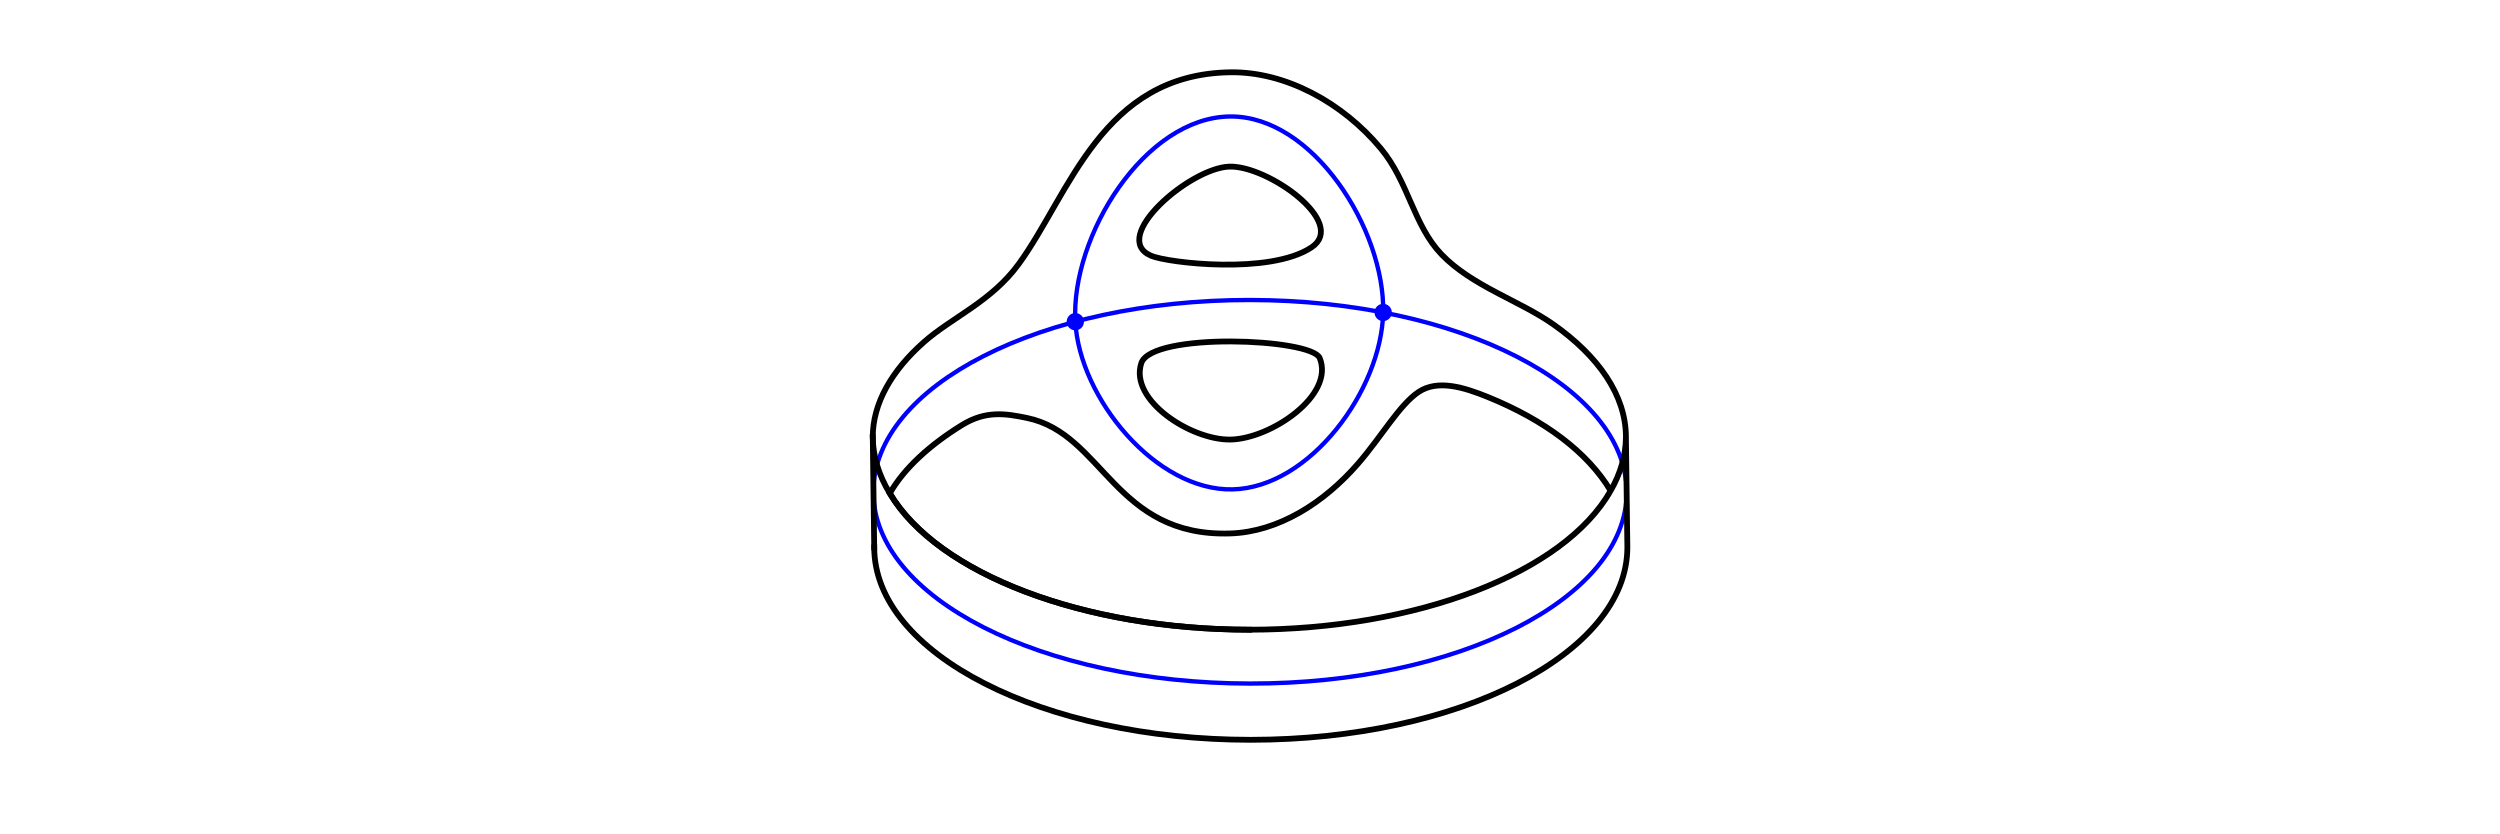
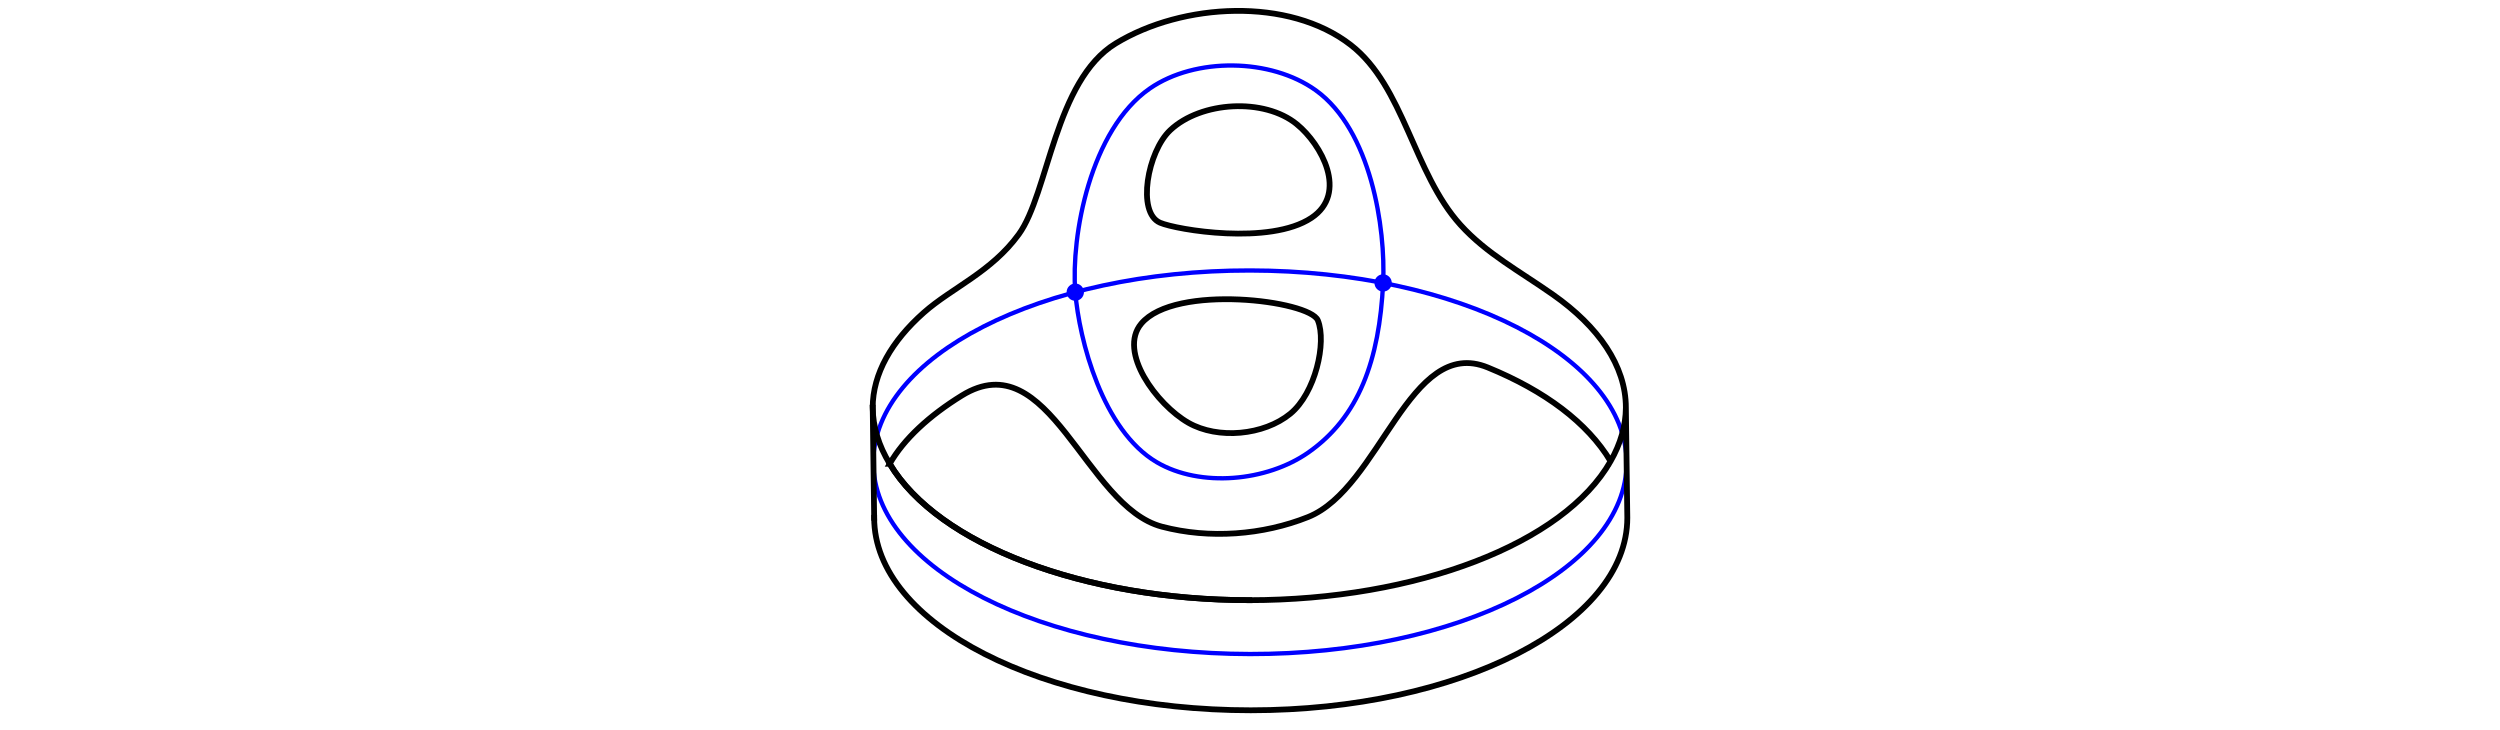
- <svg xmlns="http://www.w3.org/2000/svg" width="6in" height="2in" viewBox="0 0 152.4 50.8" version="1.1" id="svg1">
+ <svg xmlns="http://www.w3.org/2000/svg" width="6in" height="1.75in" viewBox="0 0 152.4 44.45" version="1.1" id="svg1">
  <defs id="defs1">
    </defs>
  <g id="layer1">
-     <path style="fill:#bfbfbf;fill-opacity:0;stroke:#0000ff;stroke-width:0.265;stroke-linecap:butt;stroke-linejoin:round;stroke-dasharray:none;stroke-dashoffset:0;stroke-opacity:1" d="m 99.161,30.008 c 0,6.457 -10.249,11.678 -22.958,11.662 -12.709,-0.016 -22.963,-5.234 -22.963,-11.691 0,-6.457 10.255,-11.706 22.963,-11.691 12.709,0.016 22.958,5.262 22.958,11.719 z" id="path64" />
-     <path style="fill:#bfbfbf;fill-opacity:0;stroke:#000000;stroke-width:0.353;stroke-linecap:square;stroke-dasharray:none" d="M 76.16,38.386 C 66.075,38.377 57.183,35.005 54.242,30.074" id="path63" />
-     <path style="fill:#bfbfbf;fill-opacity:0;stroke:#000000;stroke-width:0.353;stroke-linecap:square;stroke-dasharray:none" d="m 53.292,33.364 c -0.029,-2.238 -0.059,-4.475 -0.088,-6.713" id="path59" />
-     <path id="path58" style="fill:#bfbfbf;fill-opacity:0;stroke:#000000;stroke-width:0.353;stroke-linecap:square;stroke-dasharray:none" d="m 53.203,26.652 c 0.013,1.161 0.363,2.314 1.039,3.423 2.941,4.931 11.834,8.303 21.918,8.312 10.21,-0.006 19.185,-3.458 22.024,-8.471 0.61,-1.06 0.923,-2.158 0.932,-3.263 l 0.088,6.713 C 99.204,39.845 88.927,45.098 76.248,45.099 63.57,45.099 53.292,39.845 53.292,33.364 M 74.93,10.157 c -2.406,0.09 -7.324,4.329 -4.762,5.433 1.007,0.434 7.247,1.177 9.778,-0.508 2.261,-1.505 -2.674,-5.013 -5.016,-4.925 z m 5.52,11.671 c 0.928,2.277 -2.994,4.932 -5.453,4.968 -2.382,0.035 -6.165,-2.391 -5.424,-4.656 0.625,-1.907 10.384,-1.521 10.876,-0.313 z m -26.208,8.246 c -0.676,-1.108 -1.026,-2.262 -1.039,-3.423 -1.02e-4,-2.075 1.163,-4.065 3.115,-5.794 1.712,-1.516 4.113,-2.467 5.79,-4.773 3.11,-4.275 5.055,-11.561 12.889,-11.677 3.342,-0.05 6.833,1.828 9.178,4.646 1.702,2.045 1.984,4.671 3.705,6.459 1.854,1.926 4.751,2.815 6.799,4.253 2.766,1.943 4.438,4.331 4.438,6.886 -0.009,1.105 -0.323,2.203 -0.932,3.263 -1.41,-2.344 -3.999,-4.294 -7.489,-5.713 -1.446,-0.588 -3.046,-1.084 -4.212,-0.311 -1.166,0.773 -2.266,2.722 -3.688,4.364 -2.091,2.415 -4.879,4.168 -7.786,4.265 -7.076,0.236 -7.743,-6.075 -12.395,-7.038 -1.306,-0.27 -2.514,-0.472 -3.977,0.432 -1.974,1.219 -3.527,2.64 -4.395,4.16 z" />
-     <path id="path1" style="fill-opacity:0;fill-rule:evenodd;stroke:#0000ff;stroke-width:0.265;stroke-linecap:round;stroke-linejoin:round;stroke-dasharray:none;stroke-opacity:1" d="M 84.318,19.048 C 84.218,23.765 79.866,29.716 75.149,29.832 70.476,29.947 65.803,24.277 65.552,19.61 65.273,14.393 69.772,7.143 74.996,7.101 80.047,7.061 84.424,13.998 84.318,19.048 Z" />
-     <g id="path2" transform="translate(-15.0153,5.095933)">
+     <path style="fill:#bfbfbf;fill-opacity:0;stroke:#0000ff;stroke-width:0.265;stroke-linecap:butt;stroke-linejoin:round;stroke-dasharray:none;stroke-dashoffset:0;stroke-opacity:1" d="m 99.158,28.208 c 0,6.457 -10.249,11.678 -22.958,11.662 -12.709,-0.016 -22.963,-5.234 -22.963,-11.691 0,-6.457 10.255,-11.706 22.963,-11.691 12.709,0.016 22.958,5.262 22.958,11.719 z" id="path64" />
+     <path style="fill:#bfbfbf;fill-opacity:0;stroke:#000000;stroke-width:0.353;stroke-linecap:square;stroke-dasharray:none" d="M 76.157,36.586 C 66.073,36.577 57.18,33.205 54.239,28.274" id="path63" />
+     <path style="fill:#bfbfbf;fill-opacity:0;stroke:#000000;stroke-width:0.353;stroke-linecap:square;stroke-dasharray:none" d="m 53.289,31.564 c -0.029,-2.238 -0.059,-4.475 -0.088,-6.713" id="path59" />
+     <path id="path58" style="fill:#bfbfbf;fill-opacity:0;stroke:#000000;stroke-width:0.353;stroke-linecap:square;stroke-dasharray:none" d="m 53.2,24.852 c 0.013,1.161 0.363,2.314 1.039,3.423 2.941,4.931 11.834,8.303 21.918,8.312 10.21,-0.006 19.185,-3.458 22.024,-8.471 0.61,-1.06 0.923,-2.158 0.932,-3.263 l 0.088,6.713 C 99.201,38.045 88.924,43.298 76.245,43.299 63.567,43.299 53.289,38.045 53.289,31.564 M 79.063,7.579 c -1.995,-1.633 -5.846,-1.408 -7.725,0.356 -1.379,1.295 -2.059,5.022 -0.62,5.642 1.007,0.434 6.694,1.389 9.225,-0.295 2.261,-1.505 0.609,-4.484 -0.88,-5.702 z m 1.273,11.949 c 0.547,1.343 -0.15,4.44 -1.681,5.694 -1.608,1.317 -4.407,1.581 -6.211,0.55 -1.936,-1.107 -4.307,-4.333 -2.873,-6.042 2.055,-2.449 10.273,-1.41 10.765,-0.202 z m -26.097,8.745 c -0.676,-1.108 -1.026,-2.262 -1.039,-3.423 -1.02e-4,-2.075 1.163,-4.065 3.115,-5.794 1.712,-1.516 4.113,-2.467 5.79,-4.773 1.811,-2.49 2.195,-9.372 5.91,-11.635 4.08,-2.485 10.56,-2.837 14.332,0.095 3.248,2.524 3.811,7.795 6.686,10.968 1.581,1.745 3.595,2.815 5.642,4.253 2.766,1.943 4.438,4.331 4.438,6.886 -0.009,1.105 -0.323,2.203 -0.932,3.263 -1.41,-2.344 -4.002,-4.288 -7.489,-5.713 -4.785,-1.955 -6.542,7.357 -10.955,9.12 -2.76,1.103 -6.023,1.344 -8.898,0.588 -4.704,-1.236 -6.868,-11.294 -12.207,-7.995 -1.974,1.219 -3.527,2.64 -4.395,4.16 z" />
+     <path id="path1" style="fill-opacity:0;fill-rule:evenodd;stroke:#0000ff;stroke-width:0.265;stroke-linecap:round;stroke-linejoin:round;stroke-dasharray:none;stroke-opacity:1" d="m 84.315,17.248 c -0.229,4.713 -1.477,8.184 -4.567,10.341 -2.527,1.764 -6.569,2.149 -9.228,0.591 -3.307,-1.938 -4.738,-7.467 -4.97,-10.37 -0.275,-3.44 0.921,-9.914 4.549,-12.419 2.774,-1.915 7.374,-1.851 10.112,0.115 3.367,2.419 4.267,8.41 4.105,11.742 z" />
+     <g id="path2" transform="translate(-15.01819,3.295984)">
      <path style="color:#000000;fill:#000000;fill-opacity:0;fill-rule:evenodd;stroke-linecap:round;stroke-linejoin:round;-inkscape-stroke:none" d="m 99.333,13.952 c 0,0 0,0 0,0" id="path3" />
      <path style="color:#000000;fill:#0000ff;fill-rule:evenodd;stroke-linecap:round;stroke-linejoin:round;-inkscape-stroke:none" d="m 99.332,13.424 a 0.529,0.529 0 0 0 -0.527,0.527 0.529,0.529 0 0 0 0.527,0.529 0.529,0.529 0 0 0 0.529,-0.529 0.529,0.529 0 0 0 -0.529,-0.527 z" id="path4" />
    </g>
-     <g id="path2-9" transform="translate(-33.78055,5.657647)">
+     <g id="path2-9" transform="translate(-33.78345,3.857699)">
      <path style="color:#000000;fill:#000000;fill-opacity:0;fill-rule:evenodd;stroke-linecap:round;stroke-linejoin:round;-inkscape-stroke:none" d="m 99.333,13.952 c 0,0 0,0 0,0" id="path3-5" />
      <path style="color:#000000;fill:#0000ff;fill-rule:evenodd;stroke-linecap:round;stroke-linejoin:round;-inkscape-stroke:none" d="m 99.332,13.424 a 0.529,0.529 0 0 0 -0.527,0.527 0.529,0.529 0 0 0 0.527,0.529 0.529,0.529 0 0 0 0.529,-0.529 0.529,0.529 0 0 0 -0.529,-0.527 z" id="path4-6" />
    </g>
  </g>
</svg>
